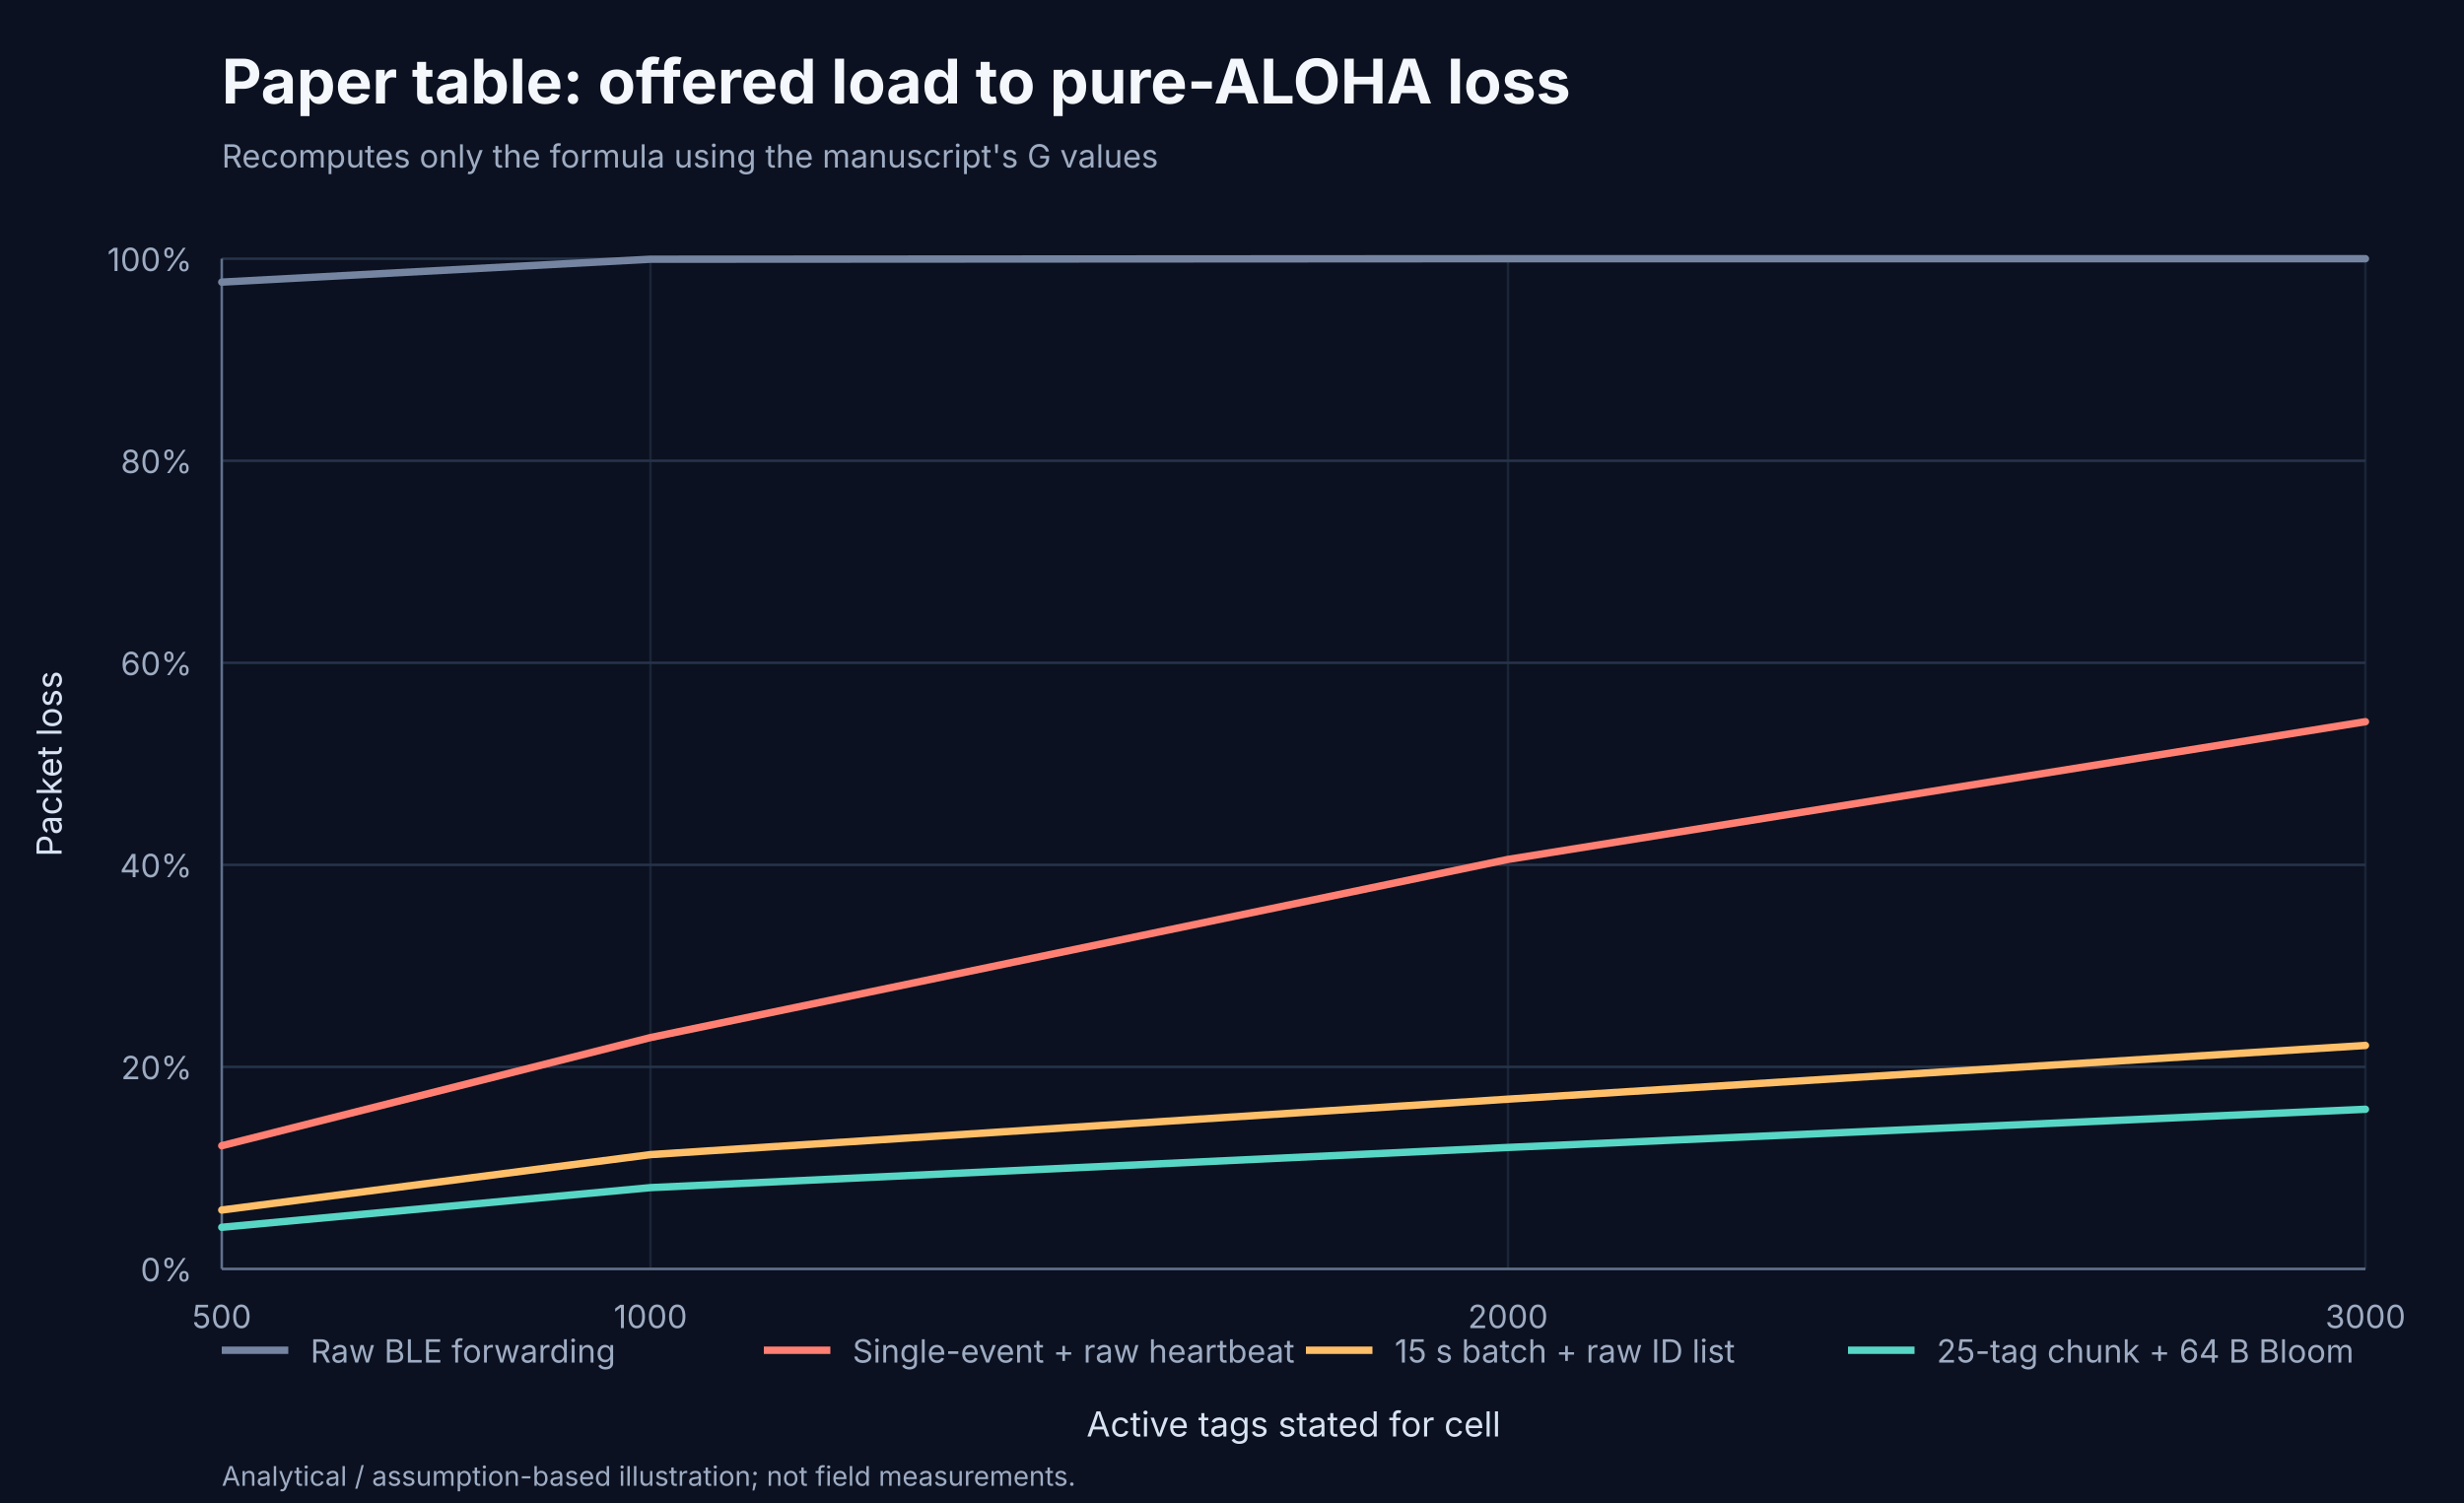
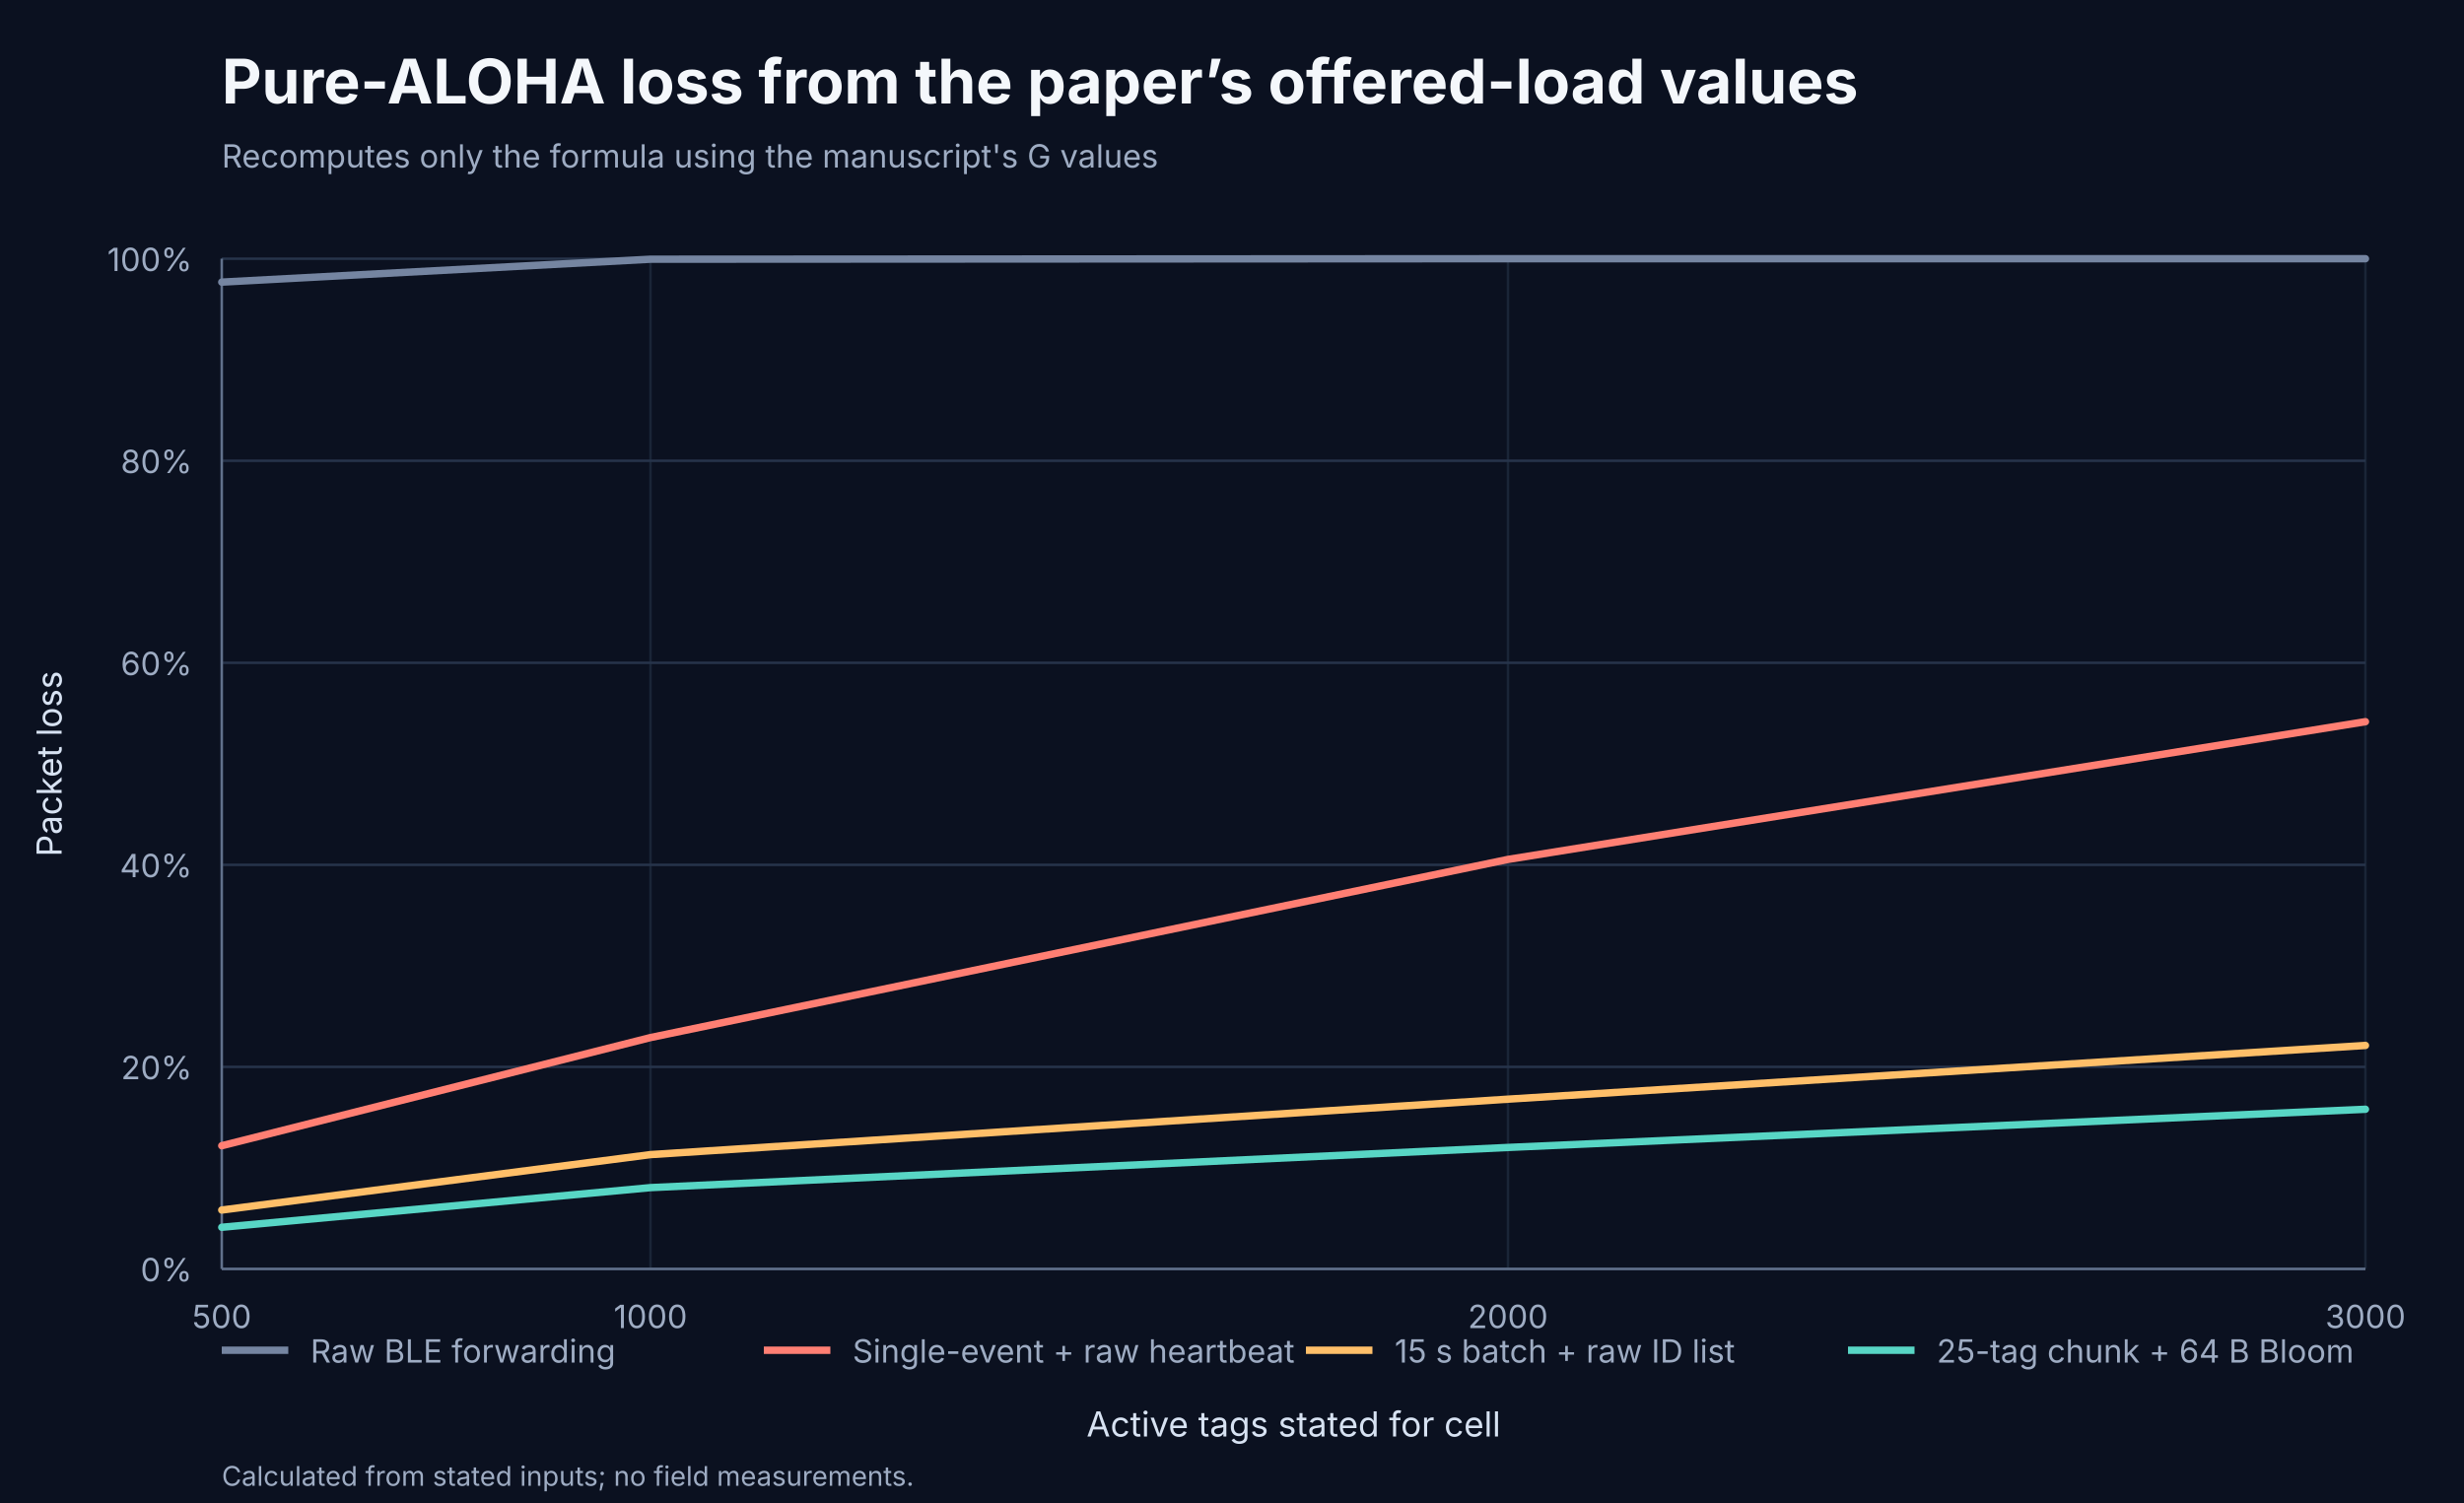
<svg xmlns="http://www.w3.org/2000/svg" viewBox="0 0 1000 610" role="img">
  <rect width="100%" height="100%" fill="#0b1120" />
  <style>text{font-family:Inter,Segoe UI,Arial,sans-serif}.muted{fill:#9eacc3}.title{fill:#f4f7fb;font-size:25px;font-weight:700}.small{font-size:13px}.label{fill:#d7e2f2;font-size:14px}.grid{stroke:#26344b;stroke-width:1}</style>
-   <text x="90" y="42" class="title">Paper table: offered load to pure-ALOHA loss</text>
+   <text x="90" y="42" class="title">Pure-ALOHA loss from the paper’s offered-load values</text>
  <text x="90" y="68" class="muted small">Recomputes only the formula using the manuscript's G values</text>
  <line x1="90" y1="515.0" x2="960" y2="515.0" class="grid" />
  <text x="78" y="520.0" text-anchor="end" class="muted small">0%</text>
  <line x1="90" y1="433.0" x2="960" y2="433.0" class="grid" />
  <text x="78" y="438.0" text-anchor="end" class="muted small">20%</text>
  <line x1="90" y1="351.0" x2="960" y2="351.0" class="grid" />
  <text x="78" y="356.0" text-anchor="end" class="muted small">40%</text>
  <line x1="90" y1="269.0" x2="960" y2="269.0" class="grid" />
  <text x="78" y="274.0" text-anchor="end" class="muted small">60%</text>
  <line x1="90" y1="187.0" x2="960" y2="187.0" class="grid" />
  <text x="78" y="192.0" text-anchor="end" class="muted small">80%</text>
  <line x1="90" y1="105.0" x2="960" y2="105.0" class="grid" />
  <text x="78" y="110.0" text-anchor="end" class="muted small">100%</text>
  <line x1="90.0" y1="105" x2="90.0" y2="515" class="grid" opacity=".55" />
  <text x="90.0" y="539" text-anchor="middle" class="muted small">500</text>
  <line x1="264.0" y1="105" x2="264.0" y2="515" class="grid" opacity=".55" />
  <text x="264.0" y="539" text-anchor="middle" class="muted small">1000</text>
  <line x1="612.0" y1="105" x2="612.0" y2="515" class="grid" opacity=".55" />
  <text x="612.0" y="539" text-anchor="middle" class="muted small">2000</text>
  <line x1="960.0" y1="105" x2="960.0" y2="515" class="grid" opacity=".55" />
  <text x="960.0" y="539" text-anchor="middle" class="muted small">3000</text>
  <line x1="90" y1="105" x2="90" y2="515" stroke="#61718b" />
  <line x1="90" y1="515" x2="960" y2="515" stroke="#61718b" />
  <text x="525.0" y="583" text-anchor="middle" class="label">Active tags stated for cell</text>
  <text x="25" y="310.0" transform="rotate(-90 25 310.0)" text-anchor="middle" class="label">Packet loss</text>
  <polyline points="90.0,114.5 264.0,105.2 612.0,105.0 960.0,105.0" fill="none" stroke="#7585a1" stroke-width="3" stroke-linejoin="round" stroke-linecap="round" />
  <line x1="90" y1="548" x2="117" y2="548" stroke="#7585a1" stroke-width="3" />
  <text x="126" y="553" class="muted small">Raw BLE forwarding</text>
  <polyline points="90.0,465.0 264.0,421.1 612.0,348.8 960.0,292.9" fill="none" stroke="#ff7f73" stroke-width="3" stroke-linejoin="round" stroke-linecap="round" />
  <line x1="310" y1="548" x2="337" y2="548" stroke="#ff7f73" stroke-width="3" />
  <text x="346" y="553" class="muted small">Single-event + raw heartbeat</text>
  <polyline points="90.0,491.1 264.0,468.6 612.0,446.1 960.0,424.3" fill="none" stroke="#ffbf69" stroke-width="3" stroke-linejoin="round" stroke-linecap="round" />
  <line x1="530" y1="548" x2="557" y2="548" stroke="#ffbf69" stroke-width="3" />
  <text x="566" y="553" class="muted small">15 s batch + raw ID list</text>
  <polyline points="90.0,498.1 264.0,482.0 612.0,465.7 960.0,450.2" fill="none" stroke="#58d6c5" stroke-width="3" stroke-linejoin="round" stroke-linecap="round" />
  <line x1="750" y1="548" x2="777" y2="548" stroke="#58d6c5" stroke-width="3" />
  <text x="786" y="553" class="muted small">25-tag chunk + 64 B Bloom</text>
-   <text x="90" y="603" class="muted" font-size="11">Analytical / assumption-based illustration; not field measurements.</text>
+   <text x="90" y="603" class="muted" font-size="11">Calculated from stated inputs; no field measurements.</text>
</svg>
